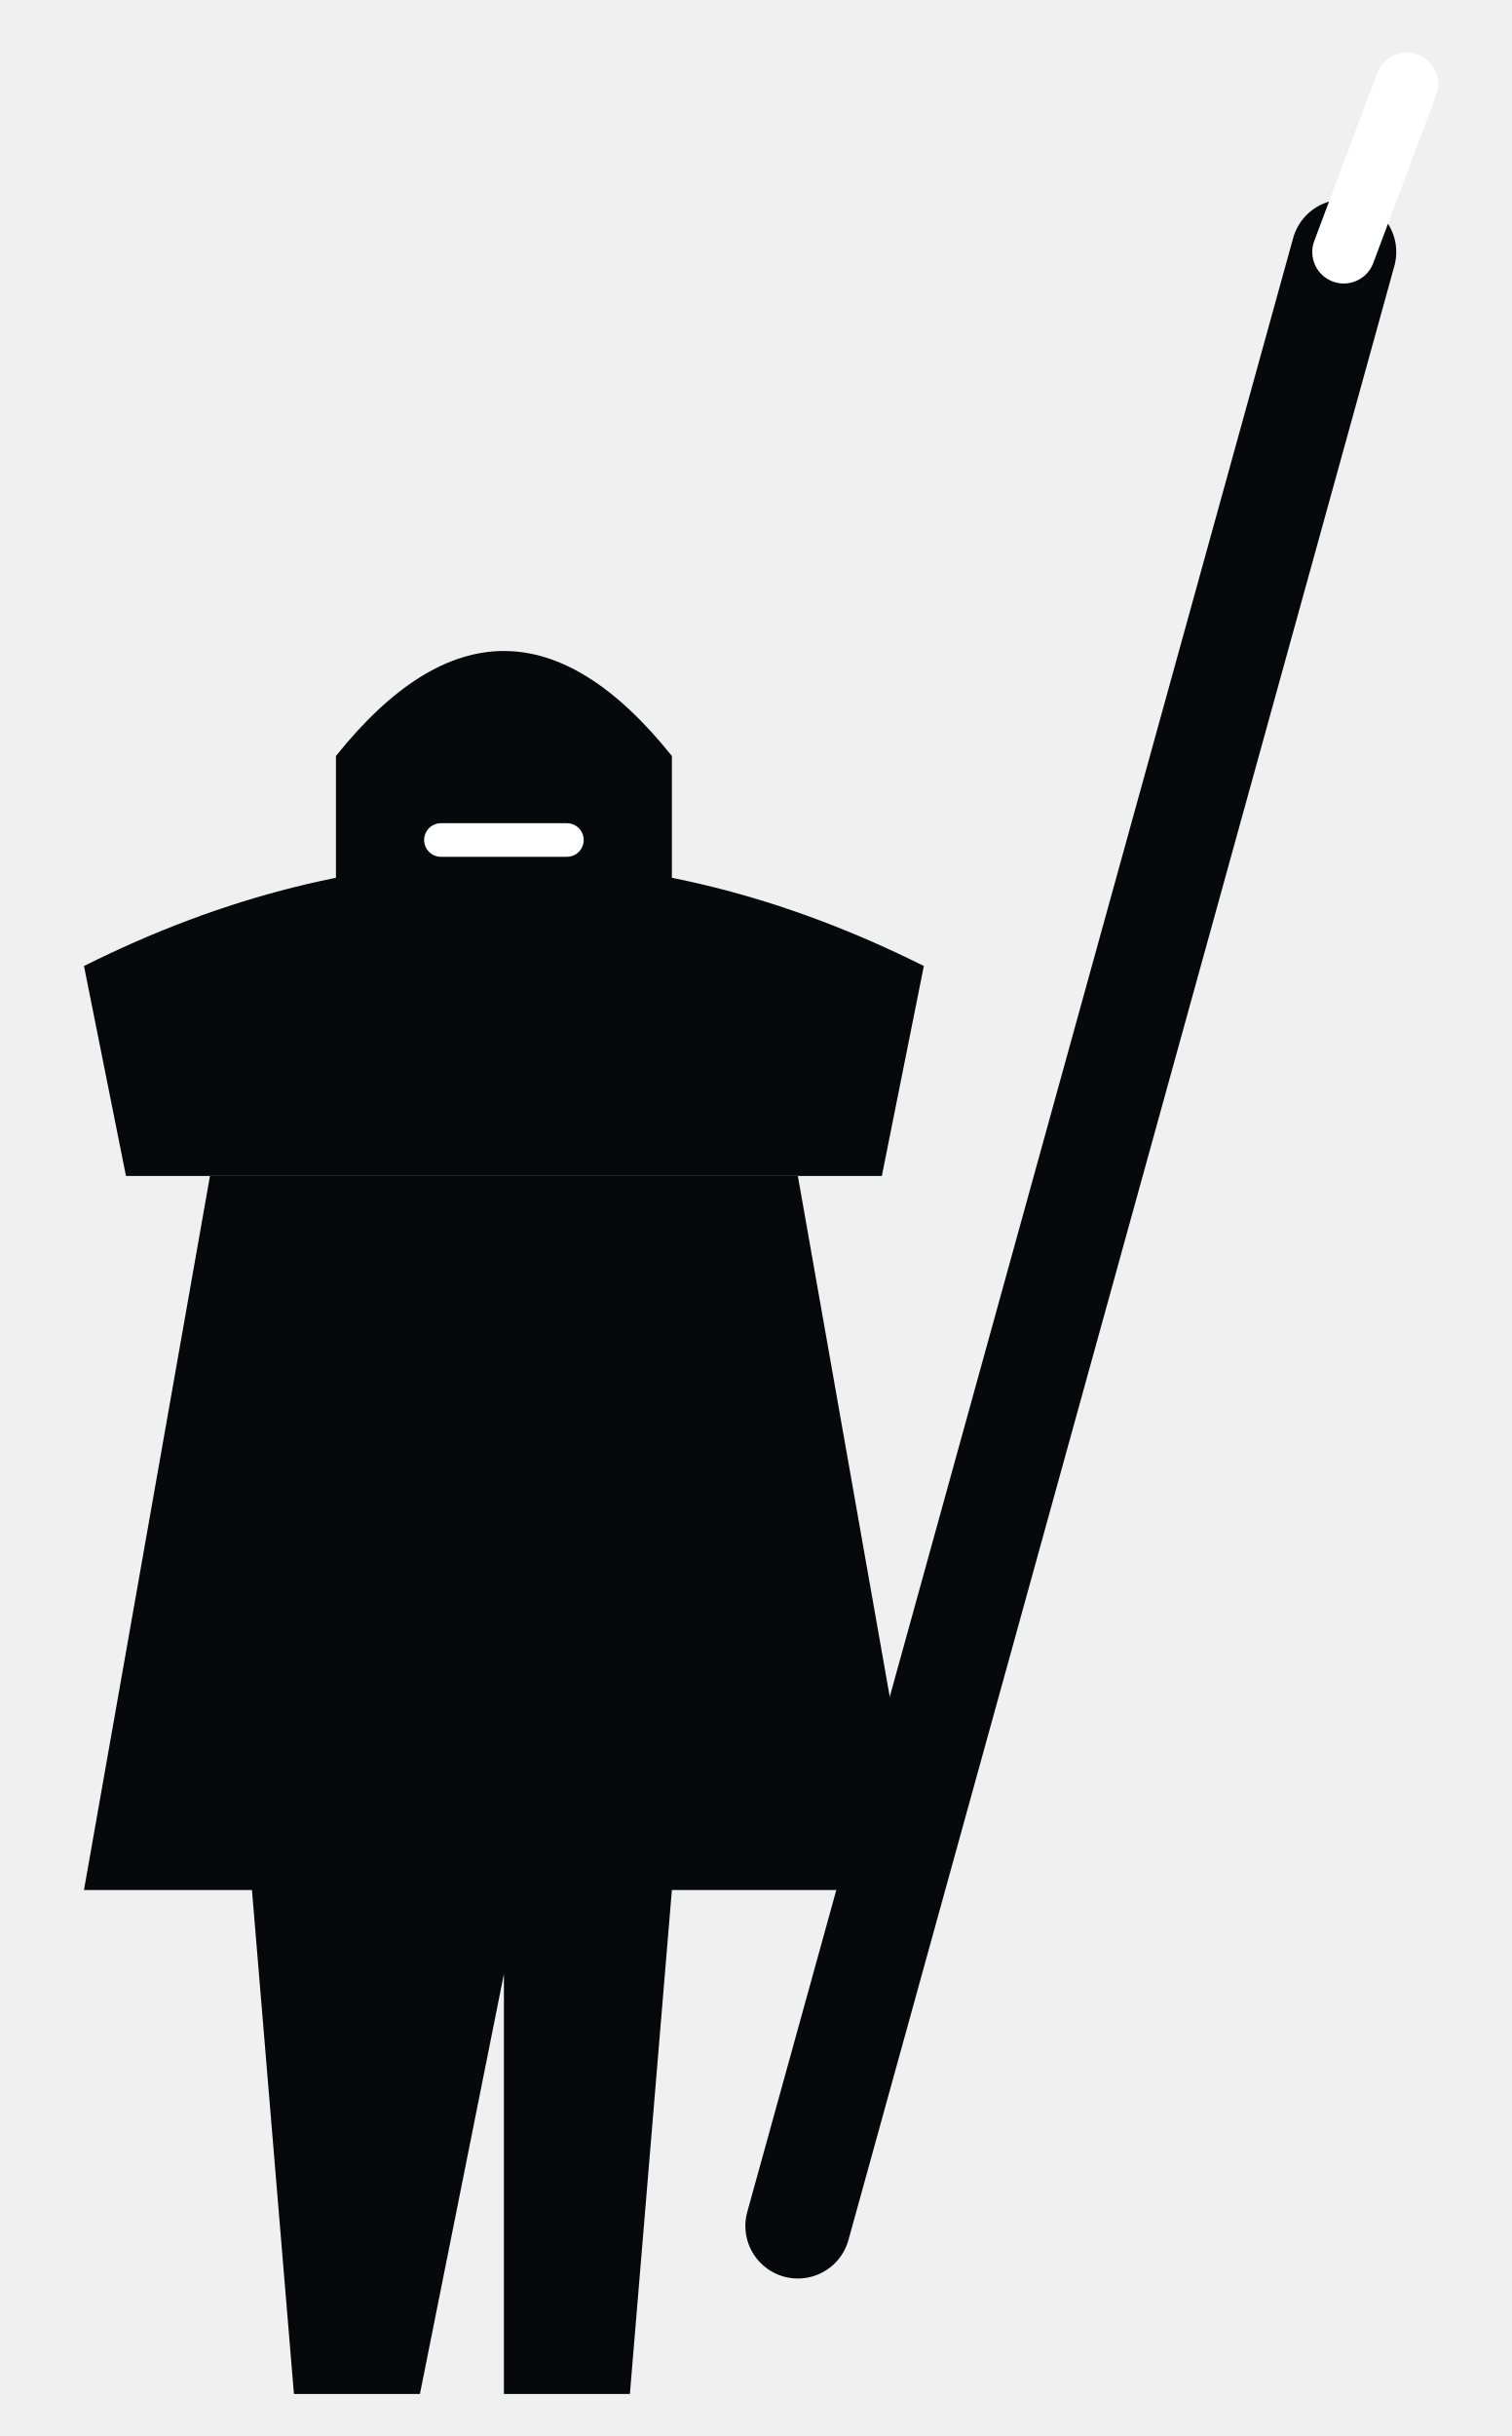
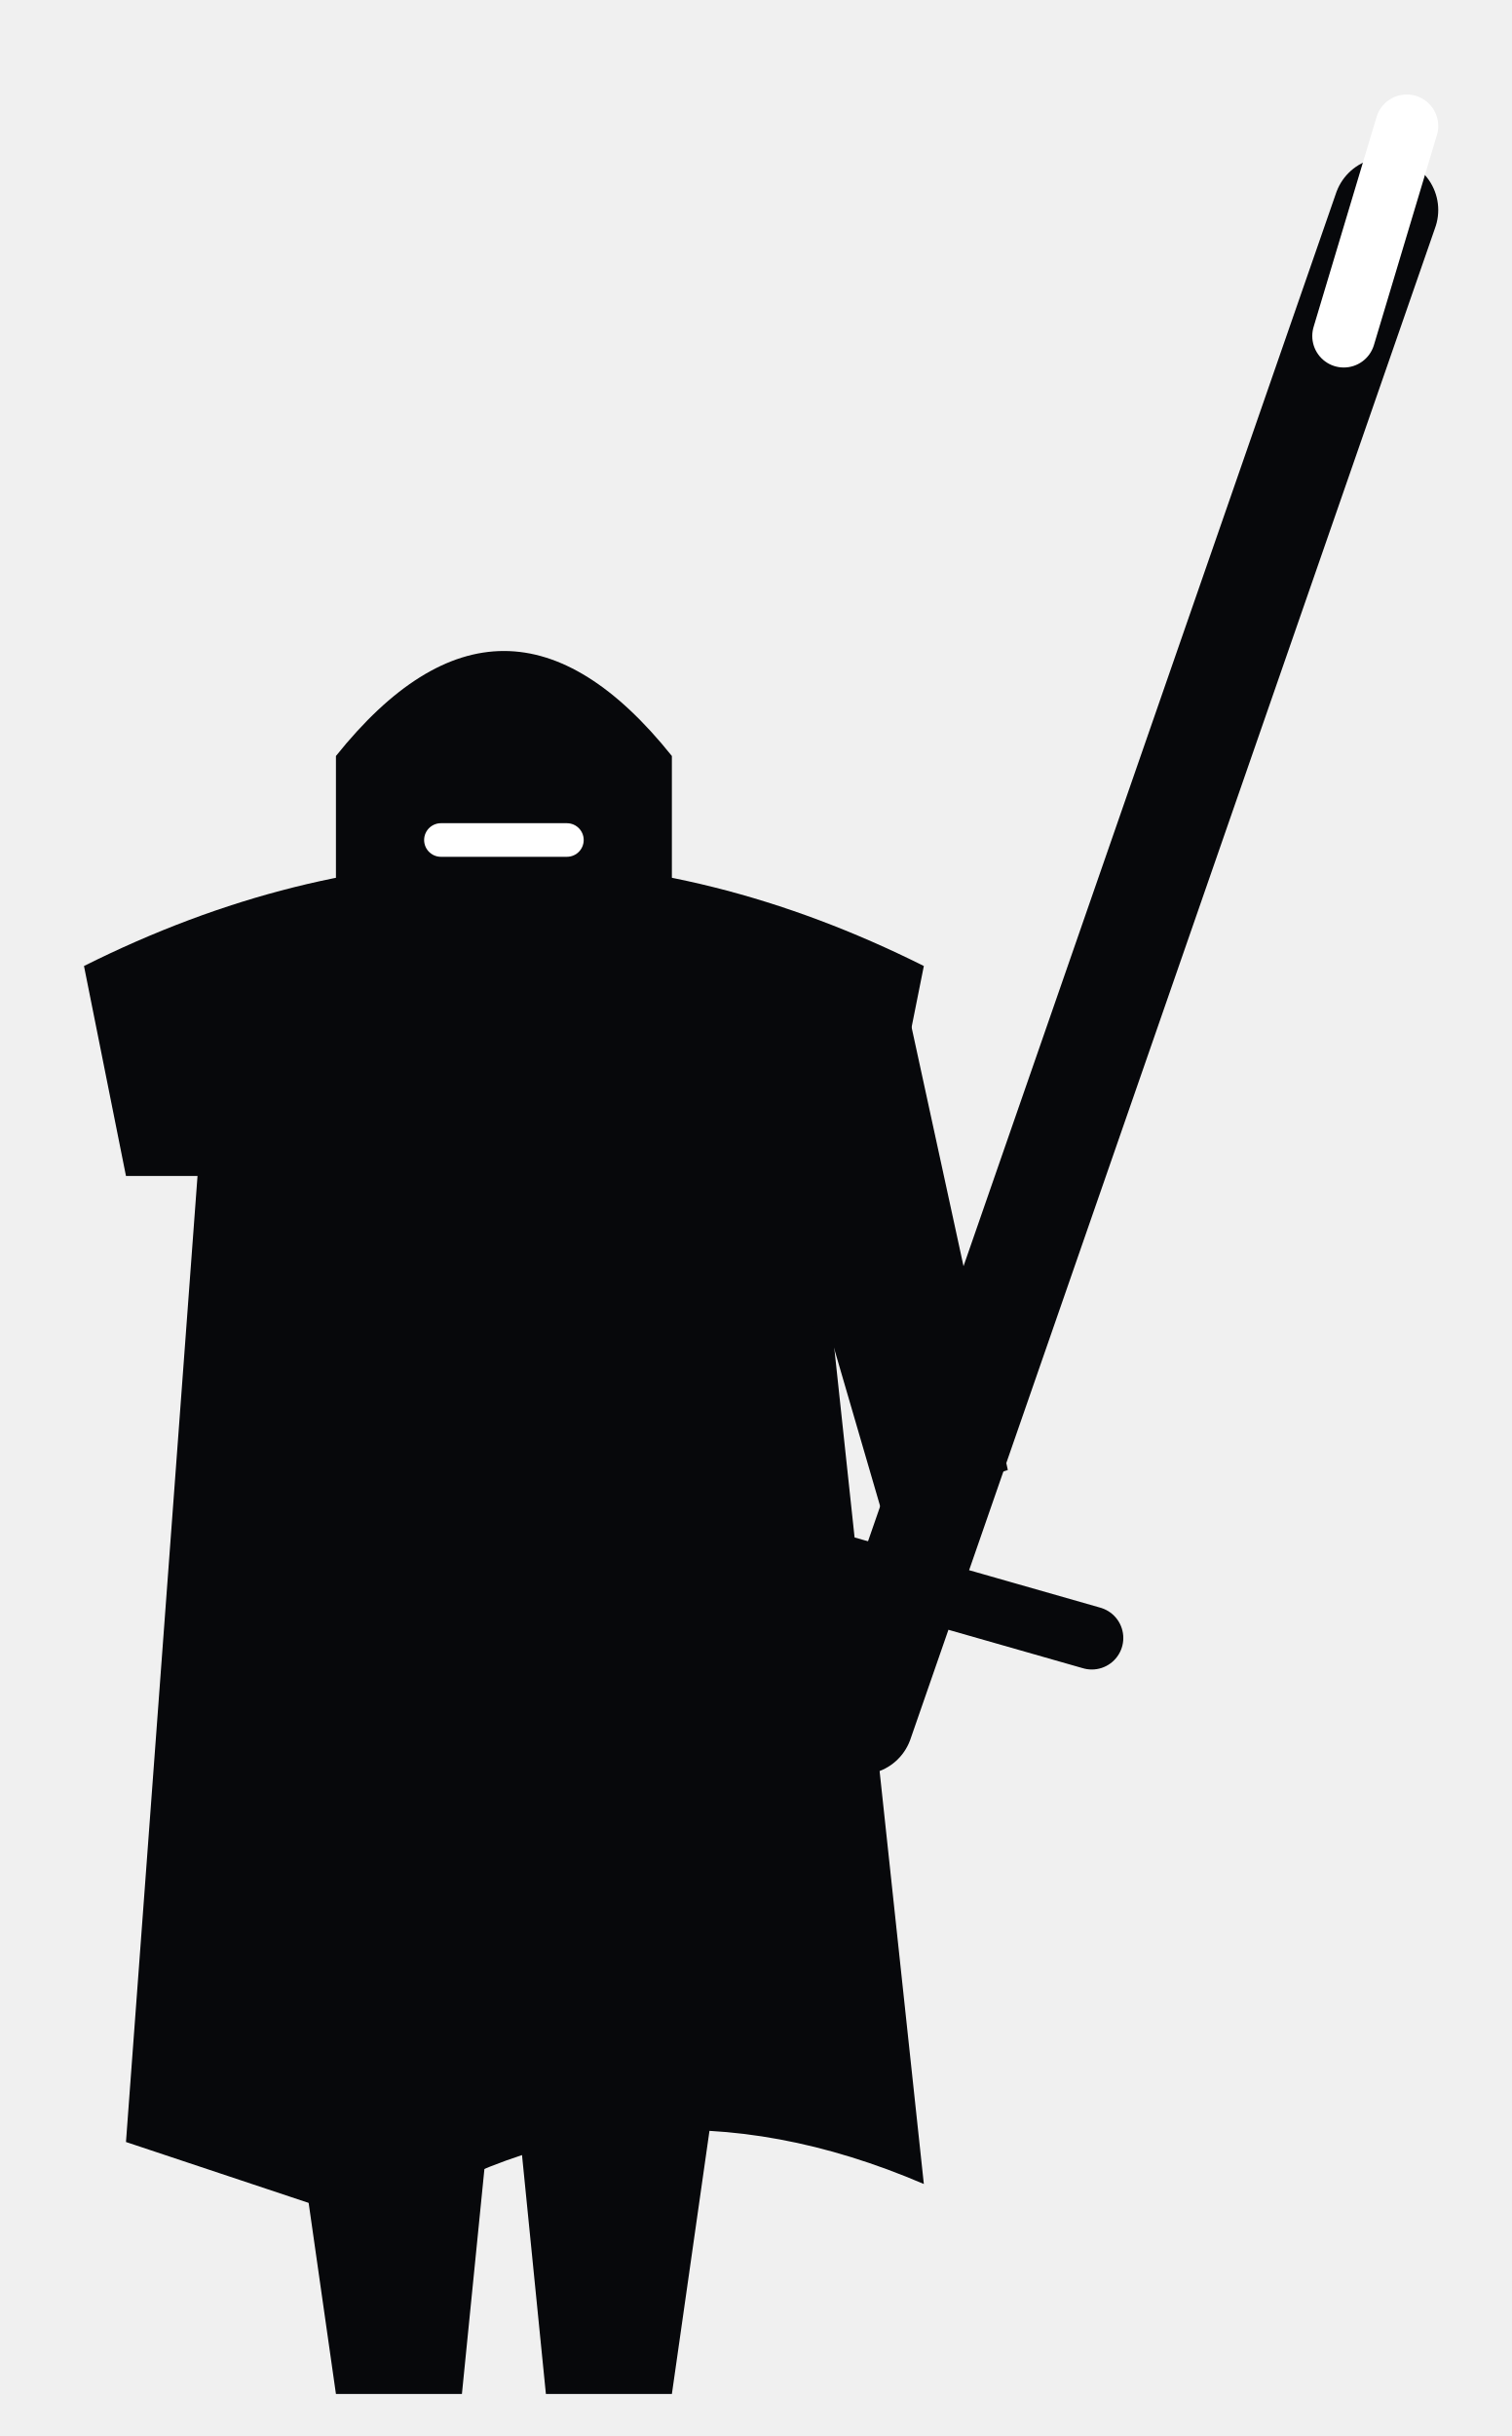
<svg xmlns="http://www.w3.org/2000/svg" viewBox="36 14 72 116" data-height="512">
-   <g id="body" fill="#07080B" stroke="#07080B" stroke-linecap="round" stroke-linejoin="round" stroke-width="0">
-     <line x1="74" y1="120" x2="100" y2="26" stroke-width="5" />
-     <path d="M52 50 Q60 40 68 50 L68 58 L52 58Z" />
-     <path d="M40 60 Q60 50 80 60 L78 70 L42 70Z" />
-     <path d="M46 70 L74 70 L80 104 L68 104 L66 128 L60 128 L60 108 L56 128 L50 128 L48 104 L40 104Z" />
-     <path d="M48 58 L72 58 L74 62 L46 62Z" />
+   <g id="part:cloak" data-pivot="60 62">
+     <g class="shape" fill="#07080B" stroke="#07080B" stroke-linecap="round" stroke-linejoin="round" stroke-width="0">
+       <path d="M46 62 L74 62 L80 118 Q66 112 54 120 L42 116Z" />
+     </g>
  </g>
-   <g id="glow" fill="#FFFFFF" stroke="#FFFFFF" stroke-linecap="round" stroke-width="0">
-     <line x1="57" y1="54" x2="63" y2="54" stroke-width="1.6" />
-     <line x1="100" y1="26" x2="103" y2="18" stroke-width="3" />
+   <g id="part:legs" data-pivot="60 100">
+     <g class="shape" fill="#07080B" stroke="#07080B" stroke-linecap="round" stroke-linejoin="round" stroke-width="0">
+       <path d="M48 100 L72 100 L68 128 L62 128 L60 108 L58 128 L52 128Z" />
+     </g>
+   </g>
+   <g id="part:torso" data-pivot="60 104">
+     <g class="shape" fill="#07080B" stroke="#07080B" stroke-linecap="round" stroke-linejoin="round" stroke-width="0">
+       <path d="M40 60 Q60 50 80 60 L78 70 L42 70Z" />
+       <path d="M46 69 L74 69 L77 104 L43 104Z" />
+     </g>
+   </g>
+   <g id="part:head" data-pivot="60 58">
+     <g class="shape" fill="#07080B" stroke="#07080B" stroke-linecap="round" stroke-linejoin="round" stroke-width="0">
+       <path d="M52 50 Q60 40 68 50 L68 59 L52 59Z" />
+       <path d="M48 58 L72 58 L74 62 L46 62Z" />
+     </g>
+     <g class="glow" fill="#FFFFFF" stroke="#FFFFFF" stroke-linecap="round" stroke-width="0">
+       <line x1="57" y1="54" x2="63" y2="54" stroke-width="1.6" />
+     </g>
+   </g>
+   <g id="part:weapon" data-pivot="75 64">
+     <g class="shape" fill="#07080B" stroke="#07080B" stroke-linecap="round" stroke-linejoin="round" stroke-width="0">
+       <path d="M71 62 L79 61 L84 84 L78 86Z" />
+       <line x1="77" y1="96" x2="102" y2="24" stroke-width="5" />
+       <line x1="74" y1="88" x2="88" y2="92" stroke-width="3" />
+     </g>
+     <g class="glow" fill="#FFFFFF" stroke="#FFFFFF" stroke-linecap="round" stroke-width="0">
+       <line x1="100" y1="30" x2="103" y2="20" stroke-width="3" />
+     </g>
  </g>
</svg>
